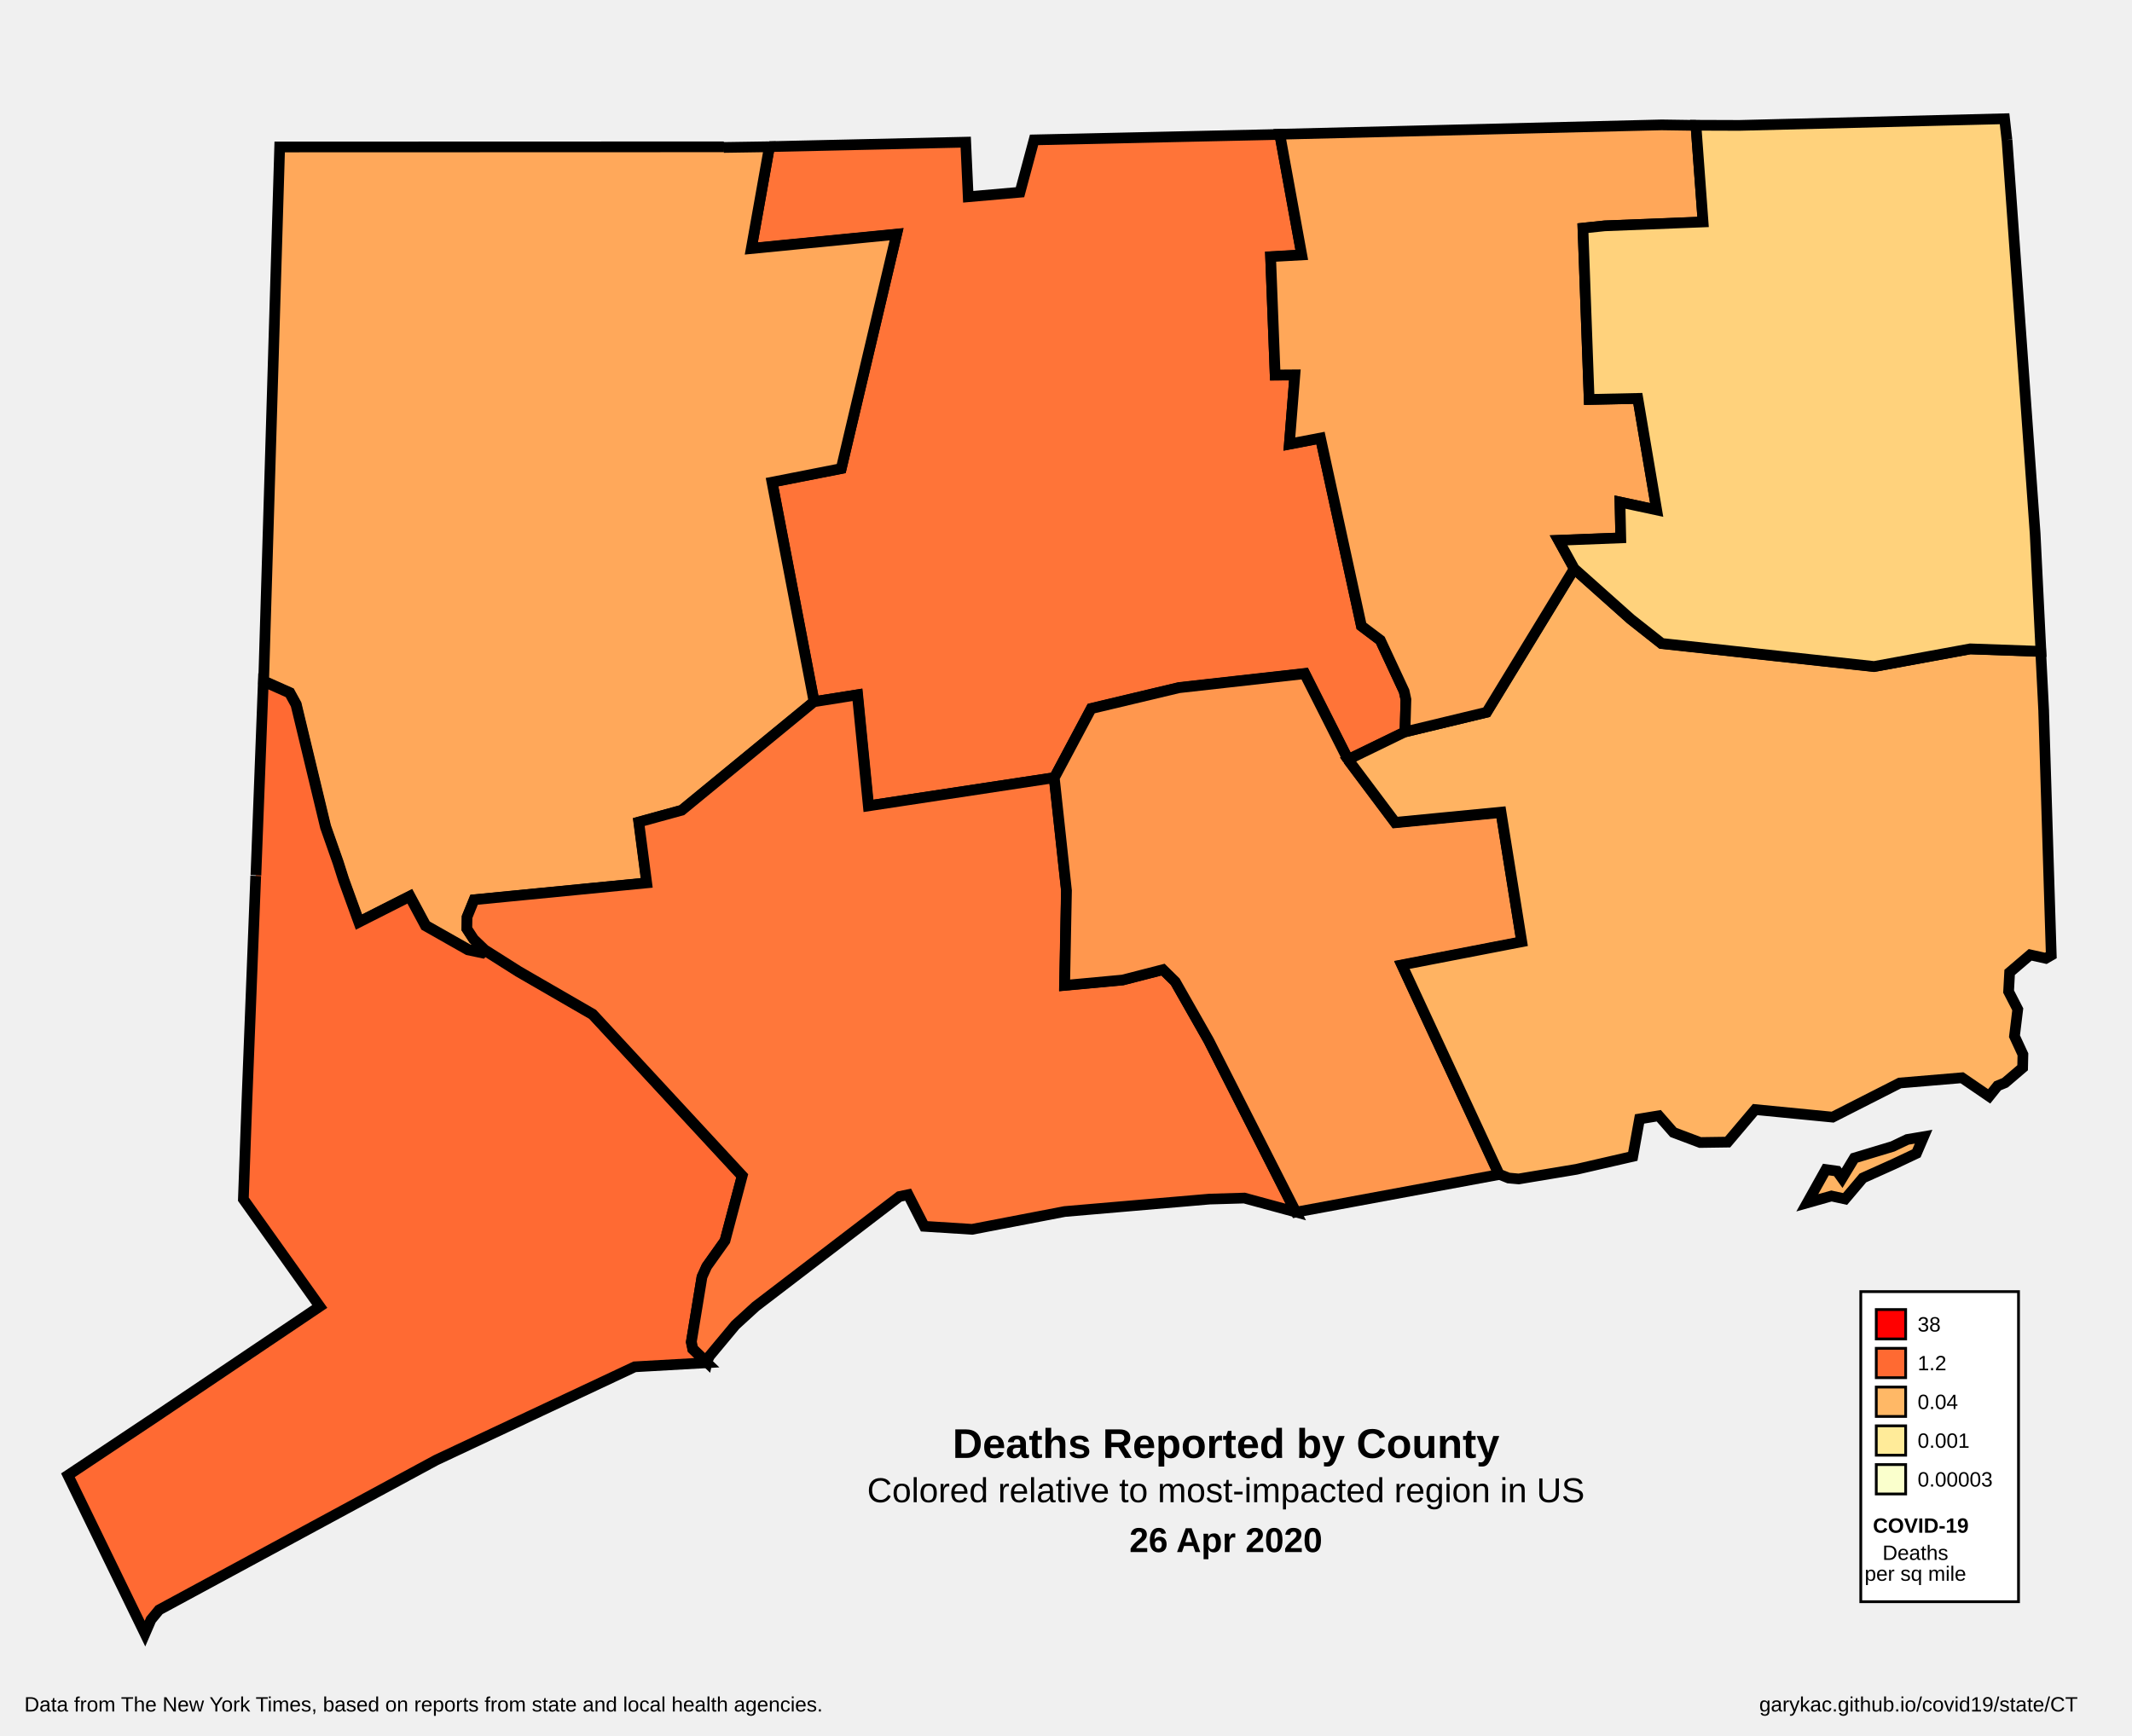
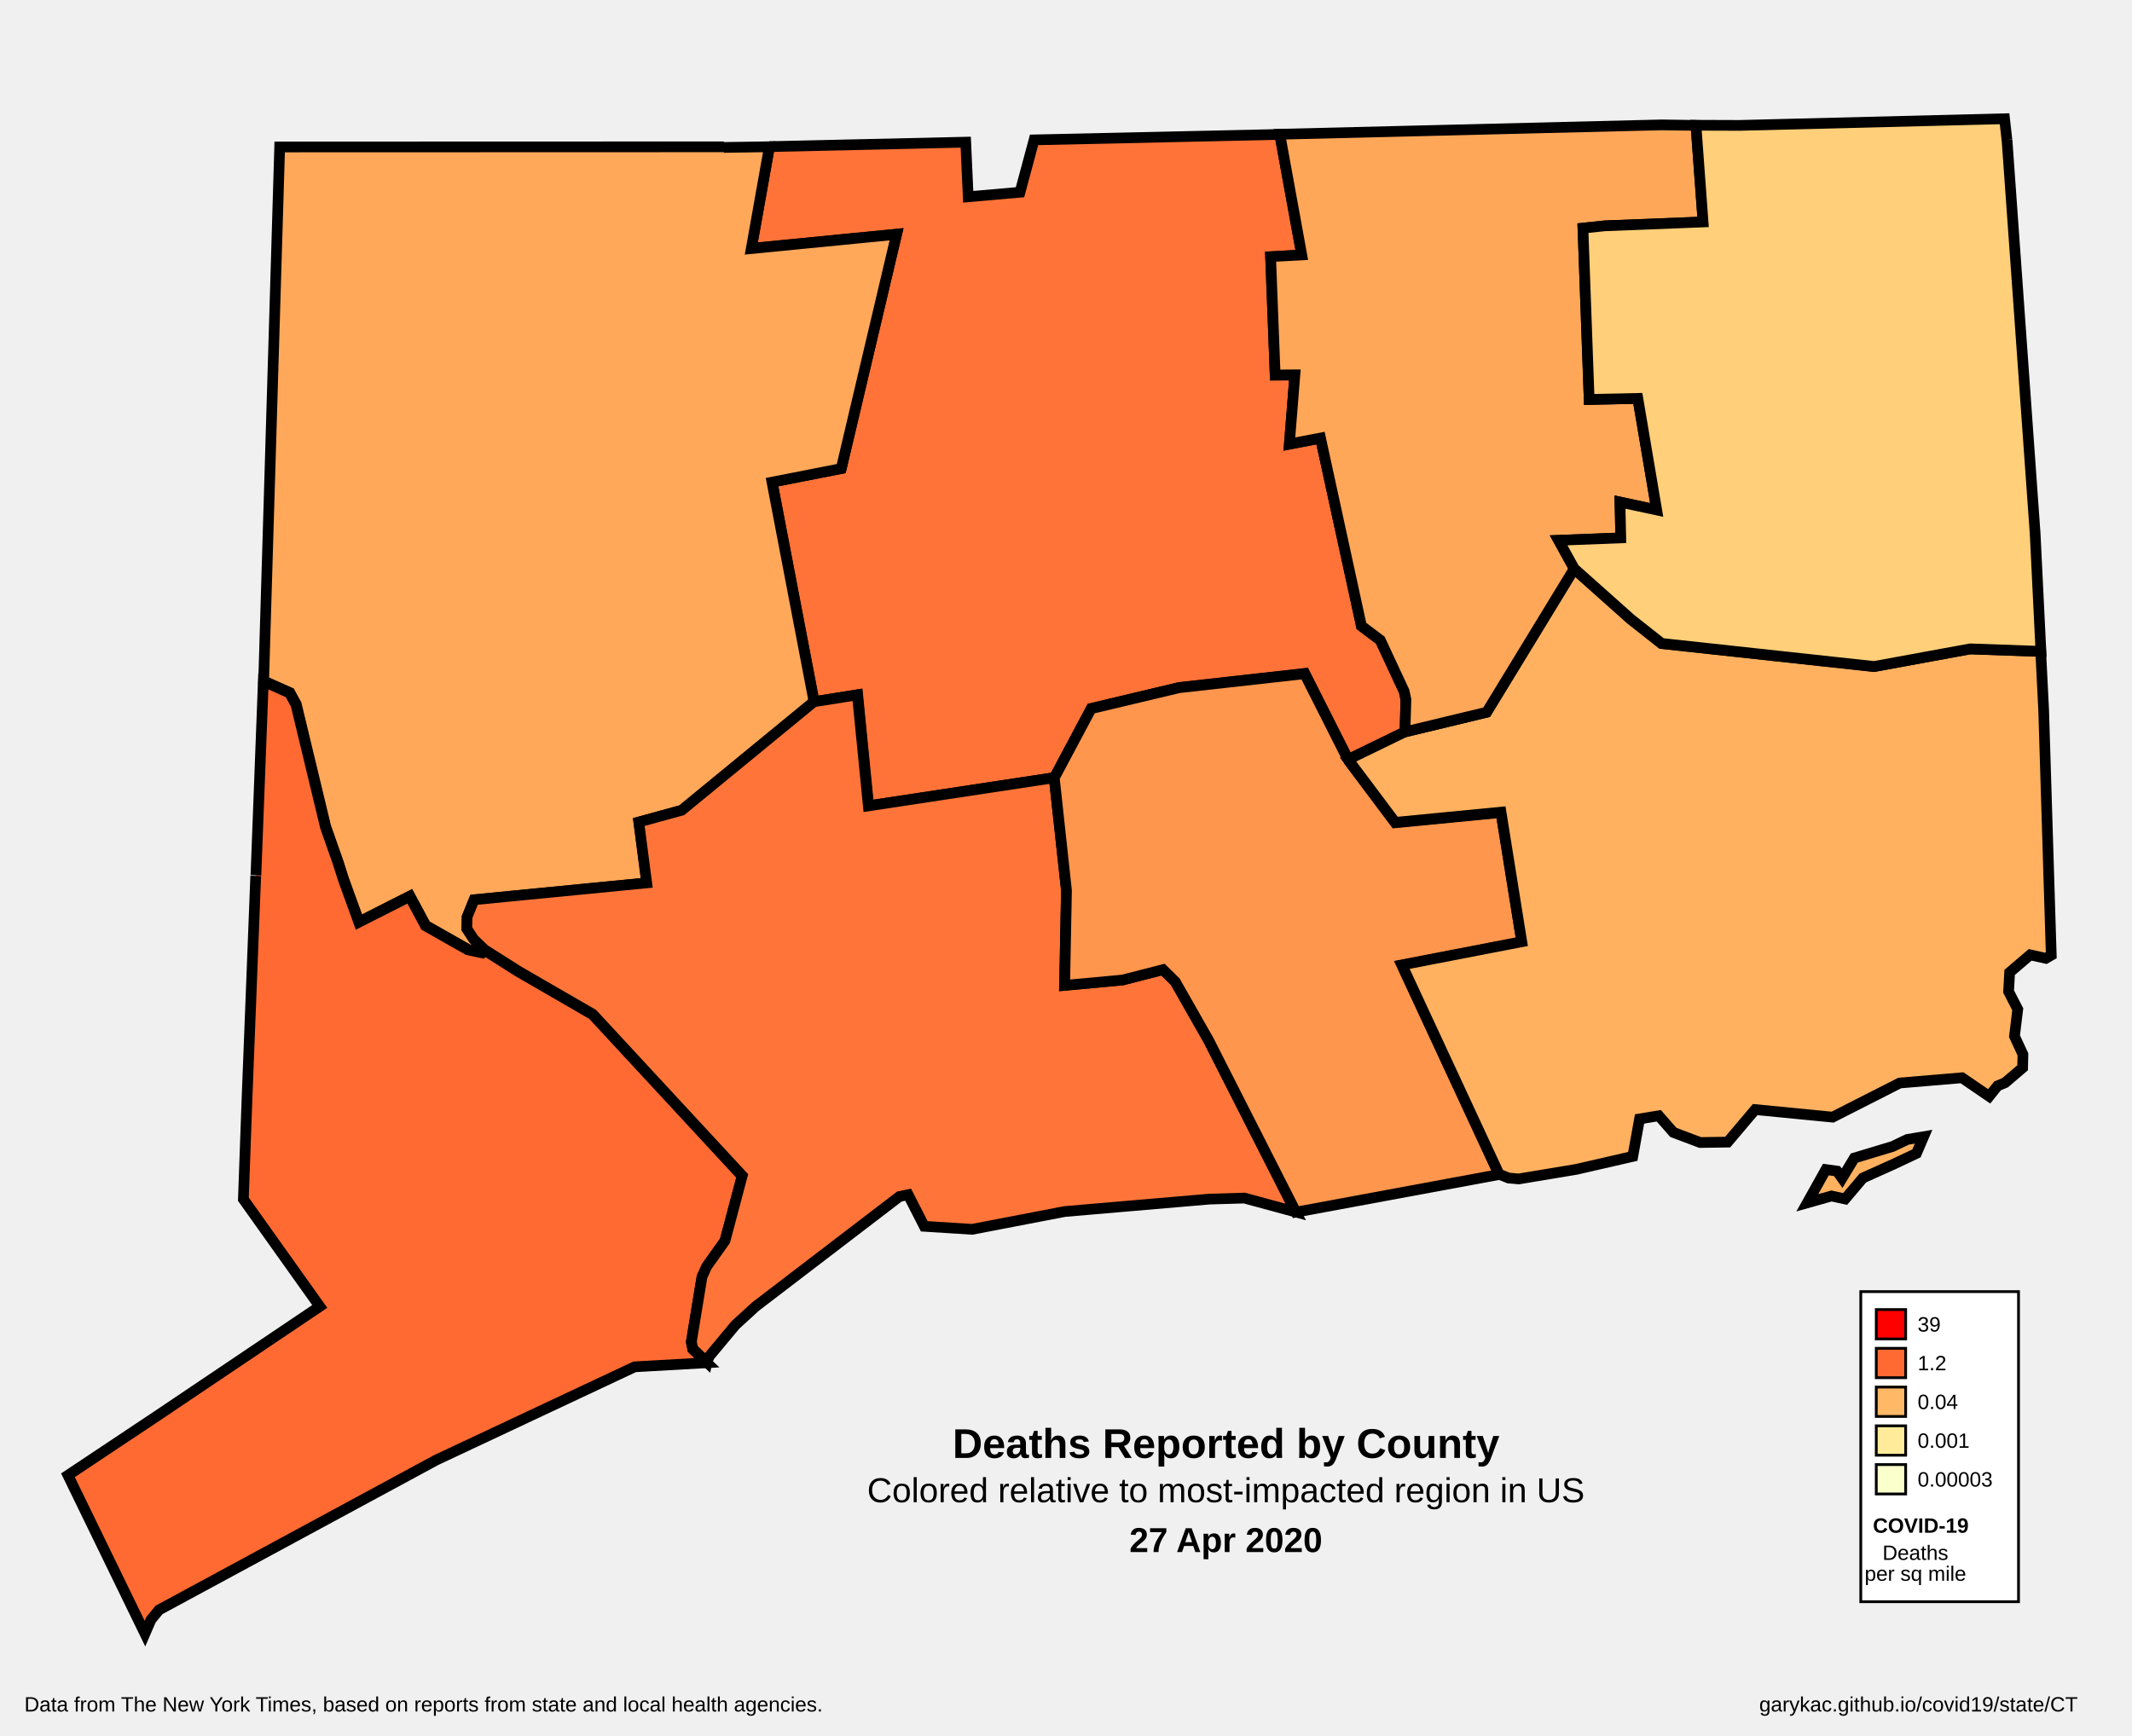
<svg xmlns="http://www.w3.org/2000/svg" width="770" height="627.07" version="1.0" id="svg2">
  <defs id="defs9439" />
  <style id="style6">
  #counties {fill:#d0d0d0;stroke:#000;stroke-width:.178;} 
  #borders {fill:none;stroke:#221e1f;stroke-width:.891;} 
  #separator {fill:none;stroke:#a9a9a9;stroke-width:2.318;}
  #legend-1 {fill:#ff0000;}
  #legend-2 {fill:#ff6a32;}
  #legend-3 {fill:#ffb866;}
  #legend-4 {fill:#ffeb99;}
  #legend-5 {fill:#faffcc;}
-   #c09015 {fill:#ffd27c;}
-   #c09011 {fill:#ffb362;}
+   #c09015 {fill:#ffcf79;}
+   #c09011 {fill:#ffb160;}
  #c09013 {fill:#ffa759;}
-   #c09007 {fill:#ff974e;}
-   #c09005 {fill:#ffa85a;}
-   #c09003 {fill:#ff7438;}
+   #c09007 {fill:#ff964d;}
+   #c09005 {fill:#ffa859;}
+   #c09003 {fill:#ff7338;}
  #c09001 {fill:#ff6a33;}
-   #c09009 {fill:#ff773a;}
+   #c09009 {fill:#ff7539;}
 </style>
  <g id="layer1" style="display:inline" transform="translate(0,8.0273438e-6)">
    <g id="g10509" transform="translate(-204.7704,67.74357)">
      <rect y="398.82" x="876.817" height="112.008" width="56.966" id="rect10421" style="fill:#ffffff;fill-opacity:1;stroke:#000000;stroke-width:1;stroke-linecap:round;stroke-linejoin:miter;stroke-miterlimit:4;stroke-dasharray:none;stroke-dashoffset:0;stroke-opacity:1" />
      <rect y="405.301" x="882.409" height="10.615" width="10.615" id="legend-1" style="stroke:#000000;stroke-width:1" />
      <rect style="stroke:#000000;stroke-width:1" id="legend-2" width="10.615" height="10.615" x="882.409" y="419.301" />
      <rect y="433.301" x="882.409" height="10.615" width="10.615" id="legend-3" style="stroke:#000000;stroke-width:1" />
      <rect style="stroke:#000000;stroke-width:1" id="legend-4" width="10.615" height="10.615" x="882.409" y="447.301" />
      <rect y="461.301" x="882.409" height="10.615" width="10.615" id="legend-5" style="stroke:#000000;stroke-width:1" />
      <text id="text10456" y="413.239" x="897.338" style="font-style:normal;font-weight:normal;font-size:7.5px;line-height:125%;font-family:sans-serif;letter-spacing:0px;word-spacing:0px;fill:#000000;fill-opacity:1;stroke:none;stroke-width:1px;stroke-linecap:butt;stroke-linejoin:miter;stroke-opacity:1" xml:space="preserve">
-         <tspan style="font-style:normal;font-variant:normal;font-weight:normal;font-stretch:normal;font-family:Arial;-inkscape-font-specification:Arial" y="413.239" x="897.338" id="tspan10458">38</tspan>
+         <tspan style="font-style:normal;font-variant:normal;font-weight:normal;font-stretch:normal;font-family:Arial;-inkscape-font-specification:Arial" y="413.239" x="897.338" id="tspan10458">39</tspan>
      </text>
      <text xml:space="preserve" style="font-style:normal;font-weight:normal;font-size:7.5px;line-height:125%;font-family:sans-serif;letter-spacing:0px;word-spacing:0px;fill:#000000;fill-opacity:1;stroke:none;stroke-width:1px;stroke-linecap:butt;stroke-linejoin:miter;stroke-opacity:1" x="897.338" y="427.239" id="text10460">
        <tspan id="tspan10462" x="897.338" y="427.239" style="font-style:normal;font-variant:normal;font-weight:normal;font-stretch:normal;font-family:Arial;-inkscape-font-specification:Arial">1.2</tspan>
      </text>
      <text id="text10464" y="441.239" x="897.338" style="font-style:normal;font-weight:normal;font-size:7.5px;line-height:125%;font-family:sans-serif;letter-spacing:0px;word-spacing:0px;fill:#000000;fill-opacity:1;stroke:none;stroke-width:1px;stroke-linecap:butt;stroke-linejoin:miter;stroke-opacity:1" xml:space="preserve">
        <tspan style="font-style:normal;font-variant:normal;font-weight:normal;font-stretch:normal;font-family:Arial;-inkscape-font-specification:Arial" y="441.239" x="897.338" id="tspan10466">0.04</tspan>
      </text>
      <text xml:space="preserve" style="font-style:normal;font-weight:normal;font-size:7.5px;line-height:125%;font-family:sans-serif;letter-spacing:0px;word-spacing:0px;fill:#000000;fill-opacity:1;stroke:none;stroke-width:1px;stroke-linecap:butt;stroke-linejoin:miter;stroke-opacity:1" x="897.338" y="455.239" id="text10468">
        <tspan id="tspan10470" x="897.338" y="455.239" style="font-style:normal;font-variant:normal;font-weight:normal;font-stretch:normal;font-family:Arial;-inkscape-font-specification:Arial">0.001</tspan>
      </text>
      <text id="text10472" y="469.239" x="897.338" style="font-style:normal;font-weight:normal;font-size:7.5px;line-height:125%;font-family:sans-serif;letter-spacing:0px;word-spacing:0px;fill:#000000;fill-opacity:1;stroke:none;stroke-width:1px;stroke-linecap:butt;stroke-linejoin:miter;stroke-opacity:1" xml:space="preserve">
        <tspan style="font-style:normal;font-variant:normal;font-weight:normal;font-stretch:normal;font-family:Arial;-inkscape-font-specification:Arial" y="469.239" x="897.338" id="tspan10474">0.00003</tspan>
      </text>
      <g transform="translate(0,-2.192453)" id="g10492">
        <text xml:space="preserve" style="font-style:normal;font-weight:normal;font-size:7.5px;line-height:125%;font-family:sans-serif;text-align:center;letter-spacing:0px;word-spacing:0px;text-anchor:middle;fill:#000000;fill-opacity:1;stroke:none;stroke-width:1px;stroke-linecap:butt;stroke-linejoin:miter;stroke-opacity:1" x="905.319" y="497.919" id="text10480">
          <tspan id="tspan10482" x="905.319" y="497.919" style="font-style:normal;font-variant:normal;font-weight:normal;font-stretch:normal;font-family:Arial;-inkscape-font-specification:Arial;text-align:center;text-anchor:middle">Deaths</tspan>
        </text>
        <text id="text10484" y="505.458" x="905.319" style="font-style:normal;font-weight:normal;font-size:7.5px;line-height:125%;font-family:sans-serif;text-align:center;letter-spacing:0px;word-spacing:0px;text-anchor:middle;fill:#000000;fill-opacity:1;stroke:none;stroke-width:1px;stroke-linecap:butt;stroke-linejoin:miter;stroke-opacity:1" xml:space="preserve">
          <tspan style="font-style:normal;font-variant:normal;font-weight:normal;font-stretch:normal;font-family:Arial;-inkscape-font-specification:Arial;text-align:center;text-anchor:middle" y="505.458" x="905.319" id="tspan10486">per sq mile</tspan>
        </text>
      </g>
      <text id="text10488" y="485.919" x="905.319" style="font-style:normal;font-weight:normal;font-size:7.5px;line-height:125%;font-family:sans-serif;text-align:center;letter-spacing:0px;word-spacing:0px;text-anchor:middle;fill:#000000;fill-opacity:1;stroke:none;stroke-width:1px;stroke-linecap:butt;stroke-linejoin:miter;stroke-opacity:1" xml:space="preserve">
        <tspan style="font-style:normal;font-variant:normal;font-weight:bold;font-stretch:normal;font-family:Arial;-inkscape-font-specification:'Arial Bold';text-align:center;text-anchor:middle" y="485.919" x="905.319" id="tspan10490">COVID-19</tspan>
      </text>
    </g>
    <text xml:space="preserve" style="font-style:normal;font-weight:normal;font-size:7.5px;line-height:125%;font-family:sans-serif;text-align:center;letter-spacing:0px;word-spacing:0px;text-anchor:middle;fill:#000000;fill-opacity:1;stroke:none;stroke-width:1px;stroke-linecap:butt;stroke-linejoin:miter;stroke-opacity:1" x="157.849" y="618.237" id="text10498">
      <tspan id="tspan10500" x="157.849" y="618.237" style="font-style:normal;font-variant:normal;font-weight:normal;font-stretch:normal;font-family:Arial;-inkscape-font-specification:Arial;text-align:center;text-anchor:middle">Data from The New York Times, based on reports from state and local health agencies.</tspan>
    </text>
    <g id="g10510" transform="translate(-212,-32)">
      <text xml:space="preserve" style="font-style:normal;font-weight:normal;font-size:7.5px;line-height:125%;font-family:sans-serif;text-align:center;letter-spacing:0px;word-spacing:0px;text-anchor:middle;fill:#000000;fill-opacity:1;stroke:none;stroke-width:1px;stroke-linecap:butt;stroke-linejoin:miter;stroke-opacity:1" x="661.613" y="558.64" id="text10502">
        <tspan id="tspan10504" x="661.613" y="558.64" style="font-style:normal;font-variant:normal;font-weight:bold;font-stretch:normal;font-size:15px;font-family:Arial;-inkscape-font-specification:'Arial Bold';text-align:center;text-anchor:middle">Deaths Reported by County</tspan>
      </text>
      <text id="text10506" y="574.64" x="661.57" style="font-style:normal;font-weight:normal;font-size:7.5px;line-height:125%;font-family:sans-serif;text-align:center;letter-spacing:0px;word-spacing:0px;text-anchor:middle;fill:#000000;fill-opacity:1;stroke:none;stroke-width:1px;stroke-linecap:butt;stroke-linejoin:miter;stroke-opacity:1" xml:space="preserve">
        <tspan style="font-style:normal;font-variant:normal;font-weight:normal;font-stretch:normal;font-size:12.5px;font-family:Arial;-inkscape-font-specification:Arial;text-align:center;text-anchor:middle" y="574.64" x="661.57" id="tspan10508">Colored relative to most-impacted region in US</tspan>
      </text>
      <text xml:space="preserve" style="font-style:normal;font-weight:normal;font-size:7.5px;line-height:125%;font-family:sans-serif;text-align:center;letter-spacing:0px;word-spacing:0px;text-anchor:middle;fill:#000000;fill-opacity:1;stroke:none;stroke-width:1px;stroke-linecap:butt;stroke-linejoin:miter;stroke-opacity:1" x="661.57" y="592.64" id="text10536">
-         <tspan id="tspan10538" x="661.57" y="592.64" style="font-style:normal;font-variant:normal;font-weight:bold;font-stretch:normal;font-size:12.5px;font-family:Arial;-inkscape-font-specification:'Arial Bold';text-align:center;text-anchor:middle">26 Apr 2020</tspan>
+         <tspan id="tspan10538" x="661.57" y="592.64" style="font-style:normal;font-variant:normal;font-weight:bold;font-stretch:normal;font-size:12.5px;font-family:Arial;-inkscape-font-specification:'Arial Bold';text-align:center;text-anchor:middle">27 Apr 2020</tspan>
      </text>
    </g>
    <text id="text10516" y="618.237" x="760.184" style="font-style:normal;font-weight:normal;font-size:7.5px;line-height:125%;font-family:sans-serif;text-align:end;letter-spacing:0px;word-spacing:0px;text-anchor:end;fill:#000000;fill-opacity:1;stroke:none;stroke-width:1px;stroke-linecap:butt;stroke-linejoin:miter;stroke-opacity:1" xml:space="preserve">
      <tspan style="font-style:normal;font-variant:normal;font-weight:normal;font-stretch:normal;font-family:Arial;-inkscape-font-specification:Arial;text-align:end;text-anchor:end" y="618.237" x="760.184" id="tspan10518">garykac.github.io/covid19/state/CT</tspan>
    </text>
  </g>
  <g id="layer2" style="display:inline;fill:#fff;stroke:#000;stroke-width:.178;" transform="translate(0,8.0273438e-6)">
    <g id="g25715" transform="matrix(21.25311,4.488403,-4.488403,21.25311,-18299.513,-7683.981)">
      <path id="c09003" d="m 910.38,171.777 3.178,-0.747 0.228,0.88 0.827,-0.252 0.049,-0.9 3.979,-0.933 0.772,1.888 -0.501,0.135 0.481,1.91 0.32,-0.07 0.148,1.144 0.486,-0.204 1.311,2.916 0.357,0.167 0.563,0.75 0.057,0.127 0.096,0.531 -0.827,0.643 -1.004,-1.253 -1.995,0.66 -1.357,0.642 -0.362,1.253 -2.927,1.097 -0.56,-1.769 -0.684,0.262 -1.439,-3.43 1.079,-0.459 0.095,-4.002 -2.314,0.731 -0.055,-1.719" style="stroke:#000" />
      <path id="c09005" d="m 909.64,171.947 0.74,-0.168 0.055,1.719 2.314,-0.731 -0.095,4.002 -1.079,0.459 1.439,3.43 -1.776,2.218 -0.659,0.34 0.338,0.963 -2.75,0.867 -0.055,0.306 0.037,0.191 0.146,0.146 0.218,0.136 -0.032,0.05 -0.241,0 -0.775,-0.246 -0.357,-0.423 -0.739,0.594 -0.397,-0.639 -0.15,-0.264 -0.323,-0.531 -0.9,-1.89 -0.144,-0.168 -0.467,-0.1 -1.574,-8.743 7.224,-1.528" style="stroke:#000" />
      <path id="c09001" d="m 904.53,185.397 -0.546,-3.182 0.467,0.1 0.144,0.168 0.9,1.89 0.323,0.531 0.15,0.264 0.397,0.639 0.739,-0.594 0.357,0.423 0.775,0.246 0.241,0 0.032,-0.05 0.626,0.233 1.351,0.442 2.988,2.115 -0.057,1.116 -0.209,0.481 -0.041,0.186 0.05,1.094 0.048,0.109 0.275,0.171 -1.159,0.314 -2.91,2.2 -3.992,3.389 -0.098,0.188 -0.05,0.247 -1.797,-2.312 1.252,-1.278 2.264,-2.334 -1.611,-1.483 -0.282,-1.623 -0.628,-3.68" style="stroke:#000" />
      <path id="c09009" d="m 917.18,181.067 0.587,1.792 0.295,1.549 0.926,-0.287 0.62,-0.307 0.241,0.154 0.747,0.843 2.007,2.492 -0.884,-0.05 -0.562,0.136 -2.314,0.7 -1.446,0.608 -0.788,0.115 -0.371,-0.459 -0.136,0.06 -1.961,2.283 -0.266,0.371 -0.314,0.594 -0.021,0.09 0,0.02 -0.275,-0.171 -0.048,-0.109 -0.05,-1.094 0.041,-0.186 0.209,-0.481 0.057,-1.116 -2.988,-2.115 -1.351,-0.442 -0.626,-0.233 -0.218,-0.136 -0.146,-0.146 -0.037,-0.191 0.055,-0.306 2.75,-0.867 -0.338,-0.963 0.659,-0.34 1.776,-2.218 0.684,-0.262 0.56,1.769 2.927,-1.097" style="stroke:#000" />
      <path id="c09007" d="m 921.9,179.767 0.983,0.861 1.686,-0.53 0.783,2.037 -1.87,0.789 2.299,3.071 -3.175,1.31 -2.007,-2.492 -0.747,-0.843 -0.241,-0.154 -0.62,0.307 -0.926,0.287 -0.296,-1.549 -0.586,-1.792 0.362,-1.253 1.357,-0.642 1.995,-0.66 1.004,1.253" style="stroke:#000" />
      <path id="c09011" d="m 933.05,176.587 0.961,3.942 -0.078,0.07 -0.266,-0.003 -0.274,0.356 0.049,0.315 0.21,0.258 0.039,0.448 0.2,0.268 0.041,0.218 -0.234,0.304 -0.111,0.076 -0.101,0.2 -0.506,-0.209 -0.994,0.299 -0.629,0.507 -0.346,0.279 -1.286,0.143 -0.336,0.624 -0.446,0.101 -0.47,-0.072 -0.295,-0.221 -0.302,0.118 0.019,0.632 -0.871,0.404 -0.907,0.355 -0.169,0.02 -0.168,-0.03 -2.299,-3.071 1.87,-0.789 -0.783,-2.037 -1.686,0.53 -0.983,-0.861 0.827,-0.643 1.262,-0.601 0.931,-2.636 1.093,0.626 0.587,0.291 3.535,-0.355 1.503,-0.617 1.159,-0.202 0.255,0.965 m -2.158,8.807 0.188,-0.605 0.187,-0.013 0.107,0.098 0.129,-0.37 0.584,-0.32 0.214,-0.164 0.256,-0.101 -0.059,0.296 -0.328,0.249 -0.459,0.335 -0.217,0.403 -0.232,-0.002 z" style="stroke:#000" />
      <path id="c09013" d="m 925.38,168.247 0.448,1.549 -1.587,0.401 -0.346,0.112 0.69,2.766 0.788,-0.184 0.69,1.75 -0.624,-0.002 0.136,0.58 -1.003,0.253 0.351,0.407 -0.931,2.636 -1.262,0.601 -0.096,-0.531 -0.057,-0.127 -0.563,-0.75 -0.357,-0.167 -1.311,-2.916 -0.486,0.204 -0.148,-1.144 -0.32,0.07 -0.481,-1.91 0.501,-0.135 -0.772,-1.888 6.179,-1.464 0.562,-0.11" style="stroke:#000" />
      <path id="c09015" d="m 930.49,167.417 1.81,6.307 0.499,1.897 -1.159,0.202 -1.503,0.617 -3.535,0.355 -0.587,-0.291 -1.093,-0.626 -0.351,-0.407 1.003,-0.253 -0.136,-0.58 0.624,0.002 -0.69,-1.75 -0.788,0.184 -0.69,-2.766 0.346,-0.112 1.587,-0.401 -0.448,-1.549 0.708,-0.147 4.29,-1.019 0.112,0.337" style="stroke:#000" />
    </g>
  </g>
</svg>
